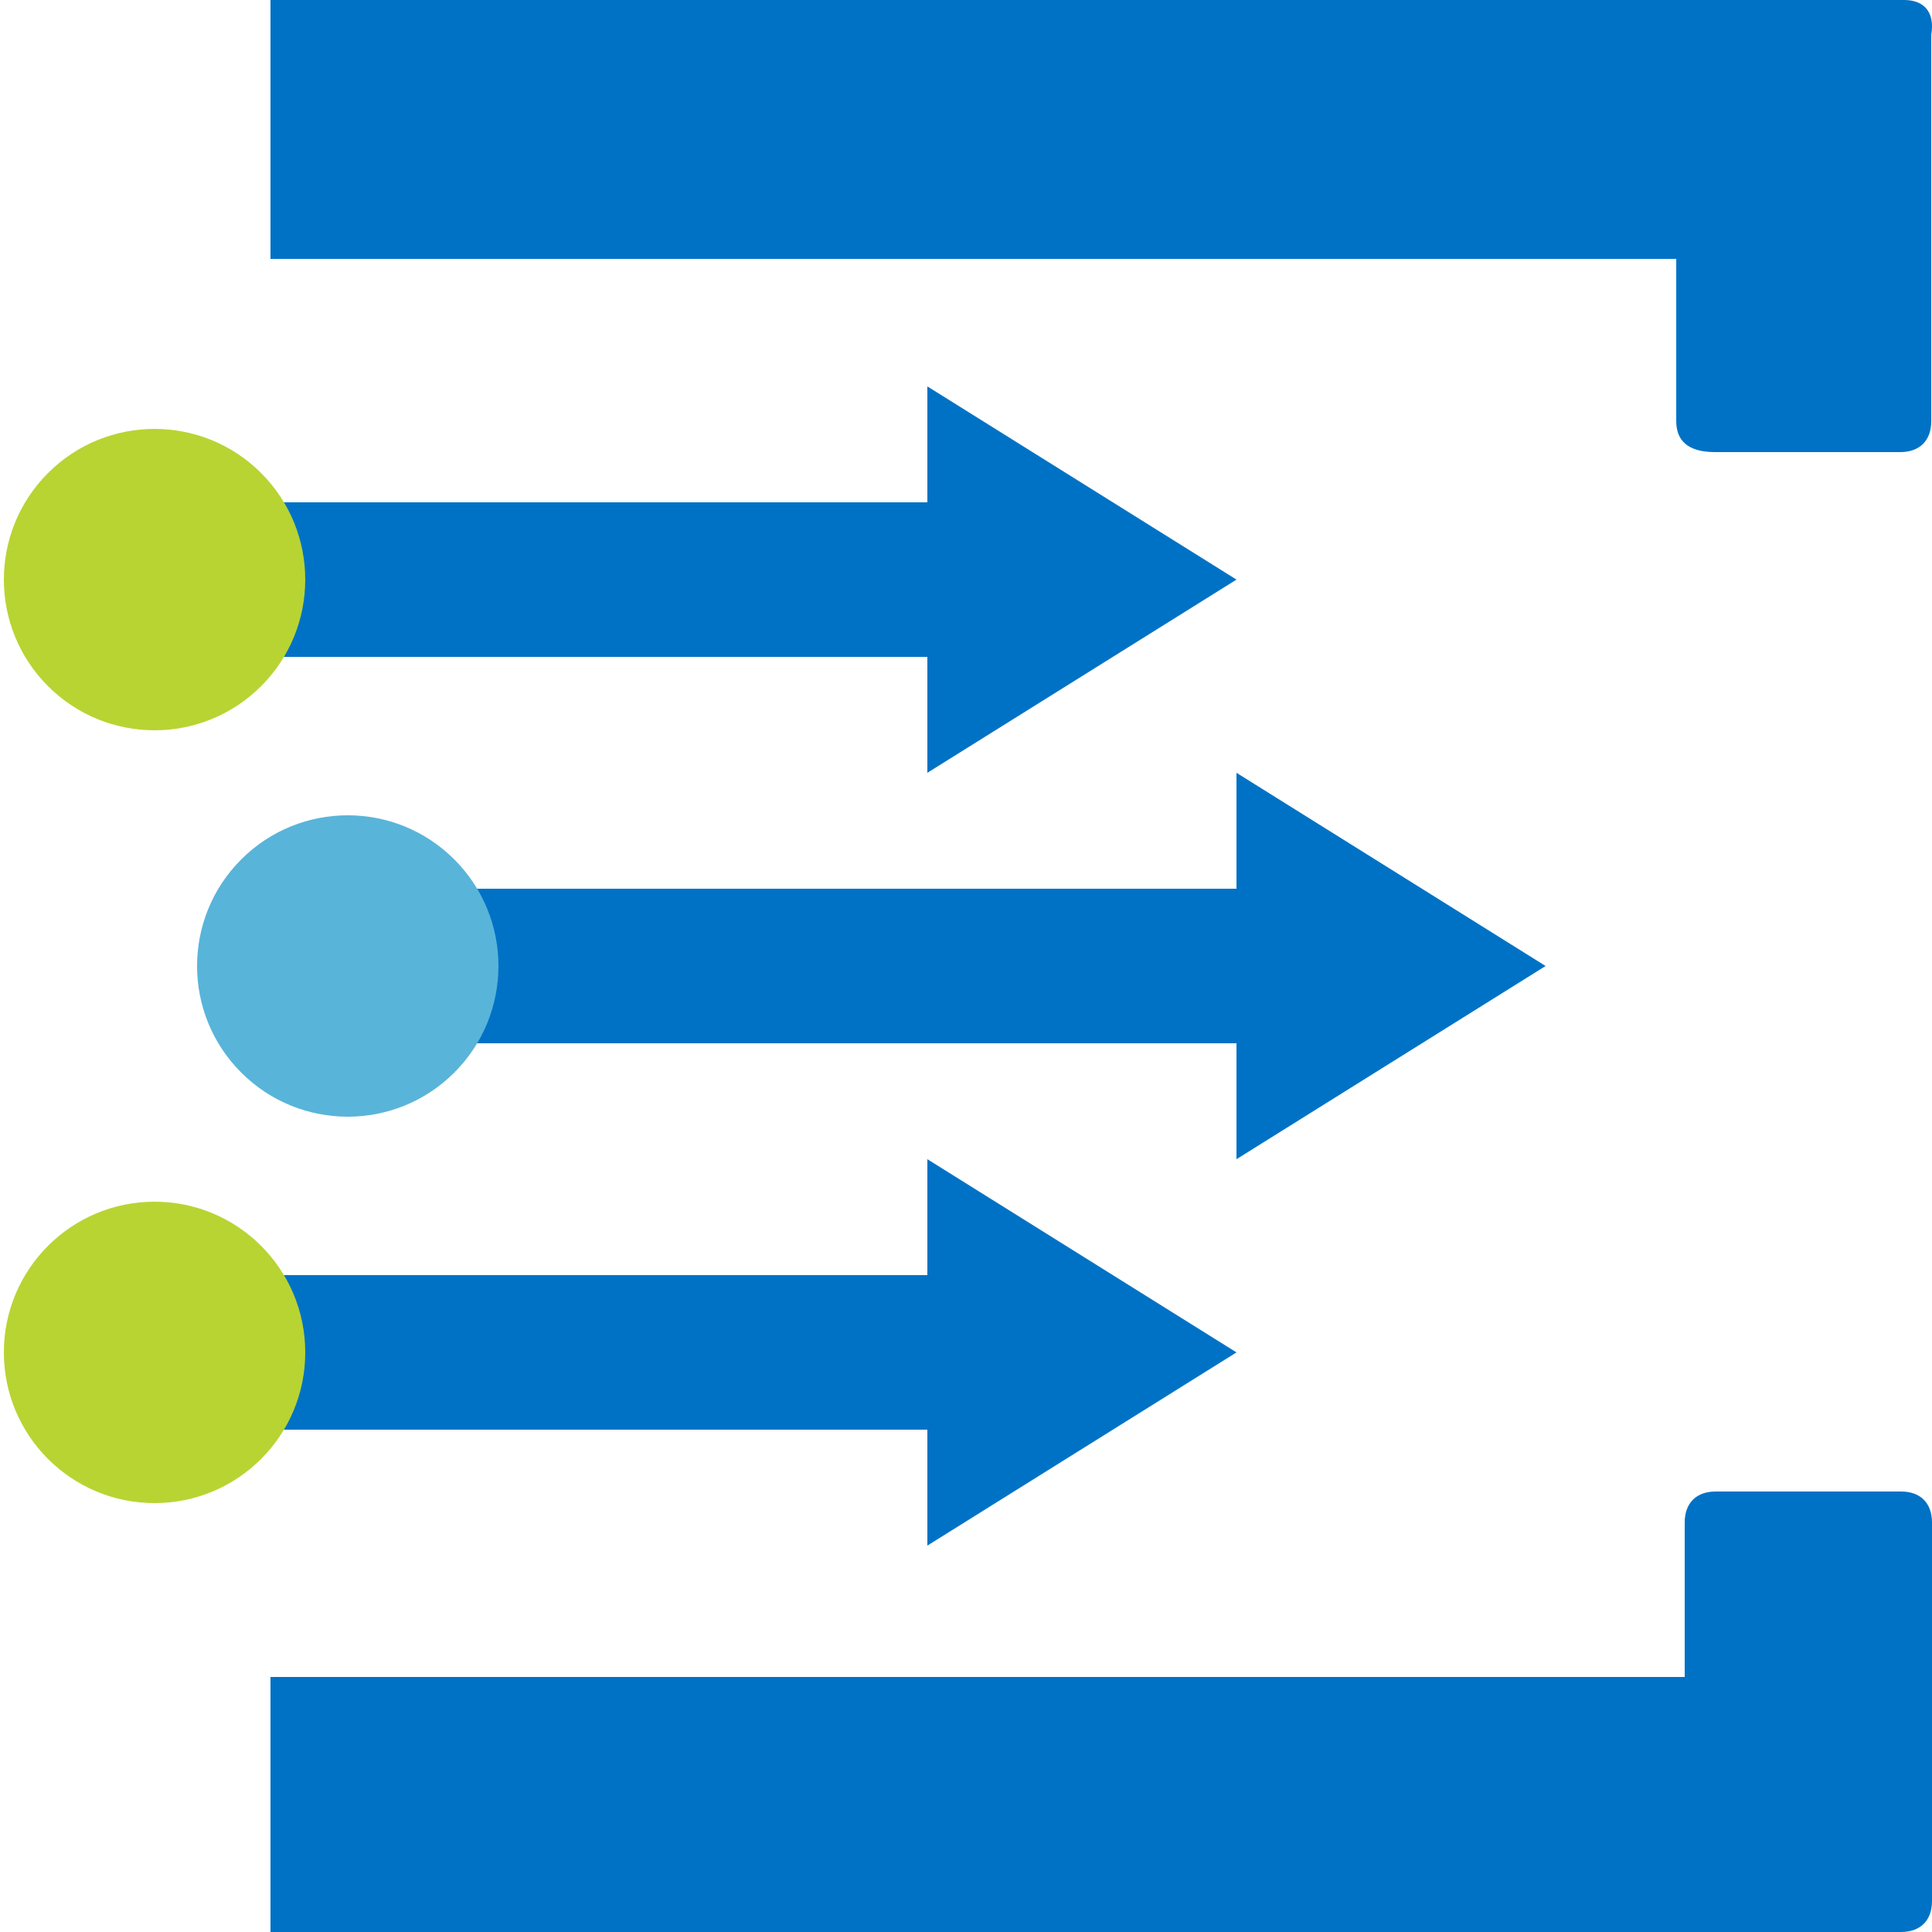
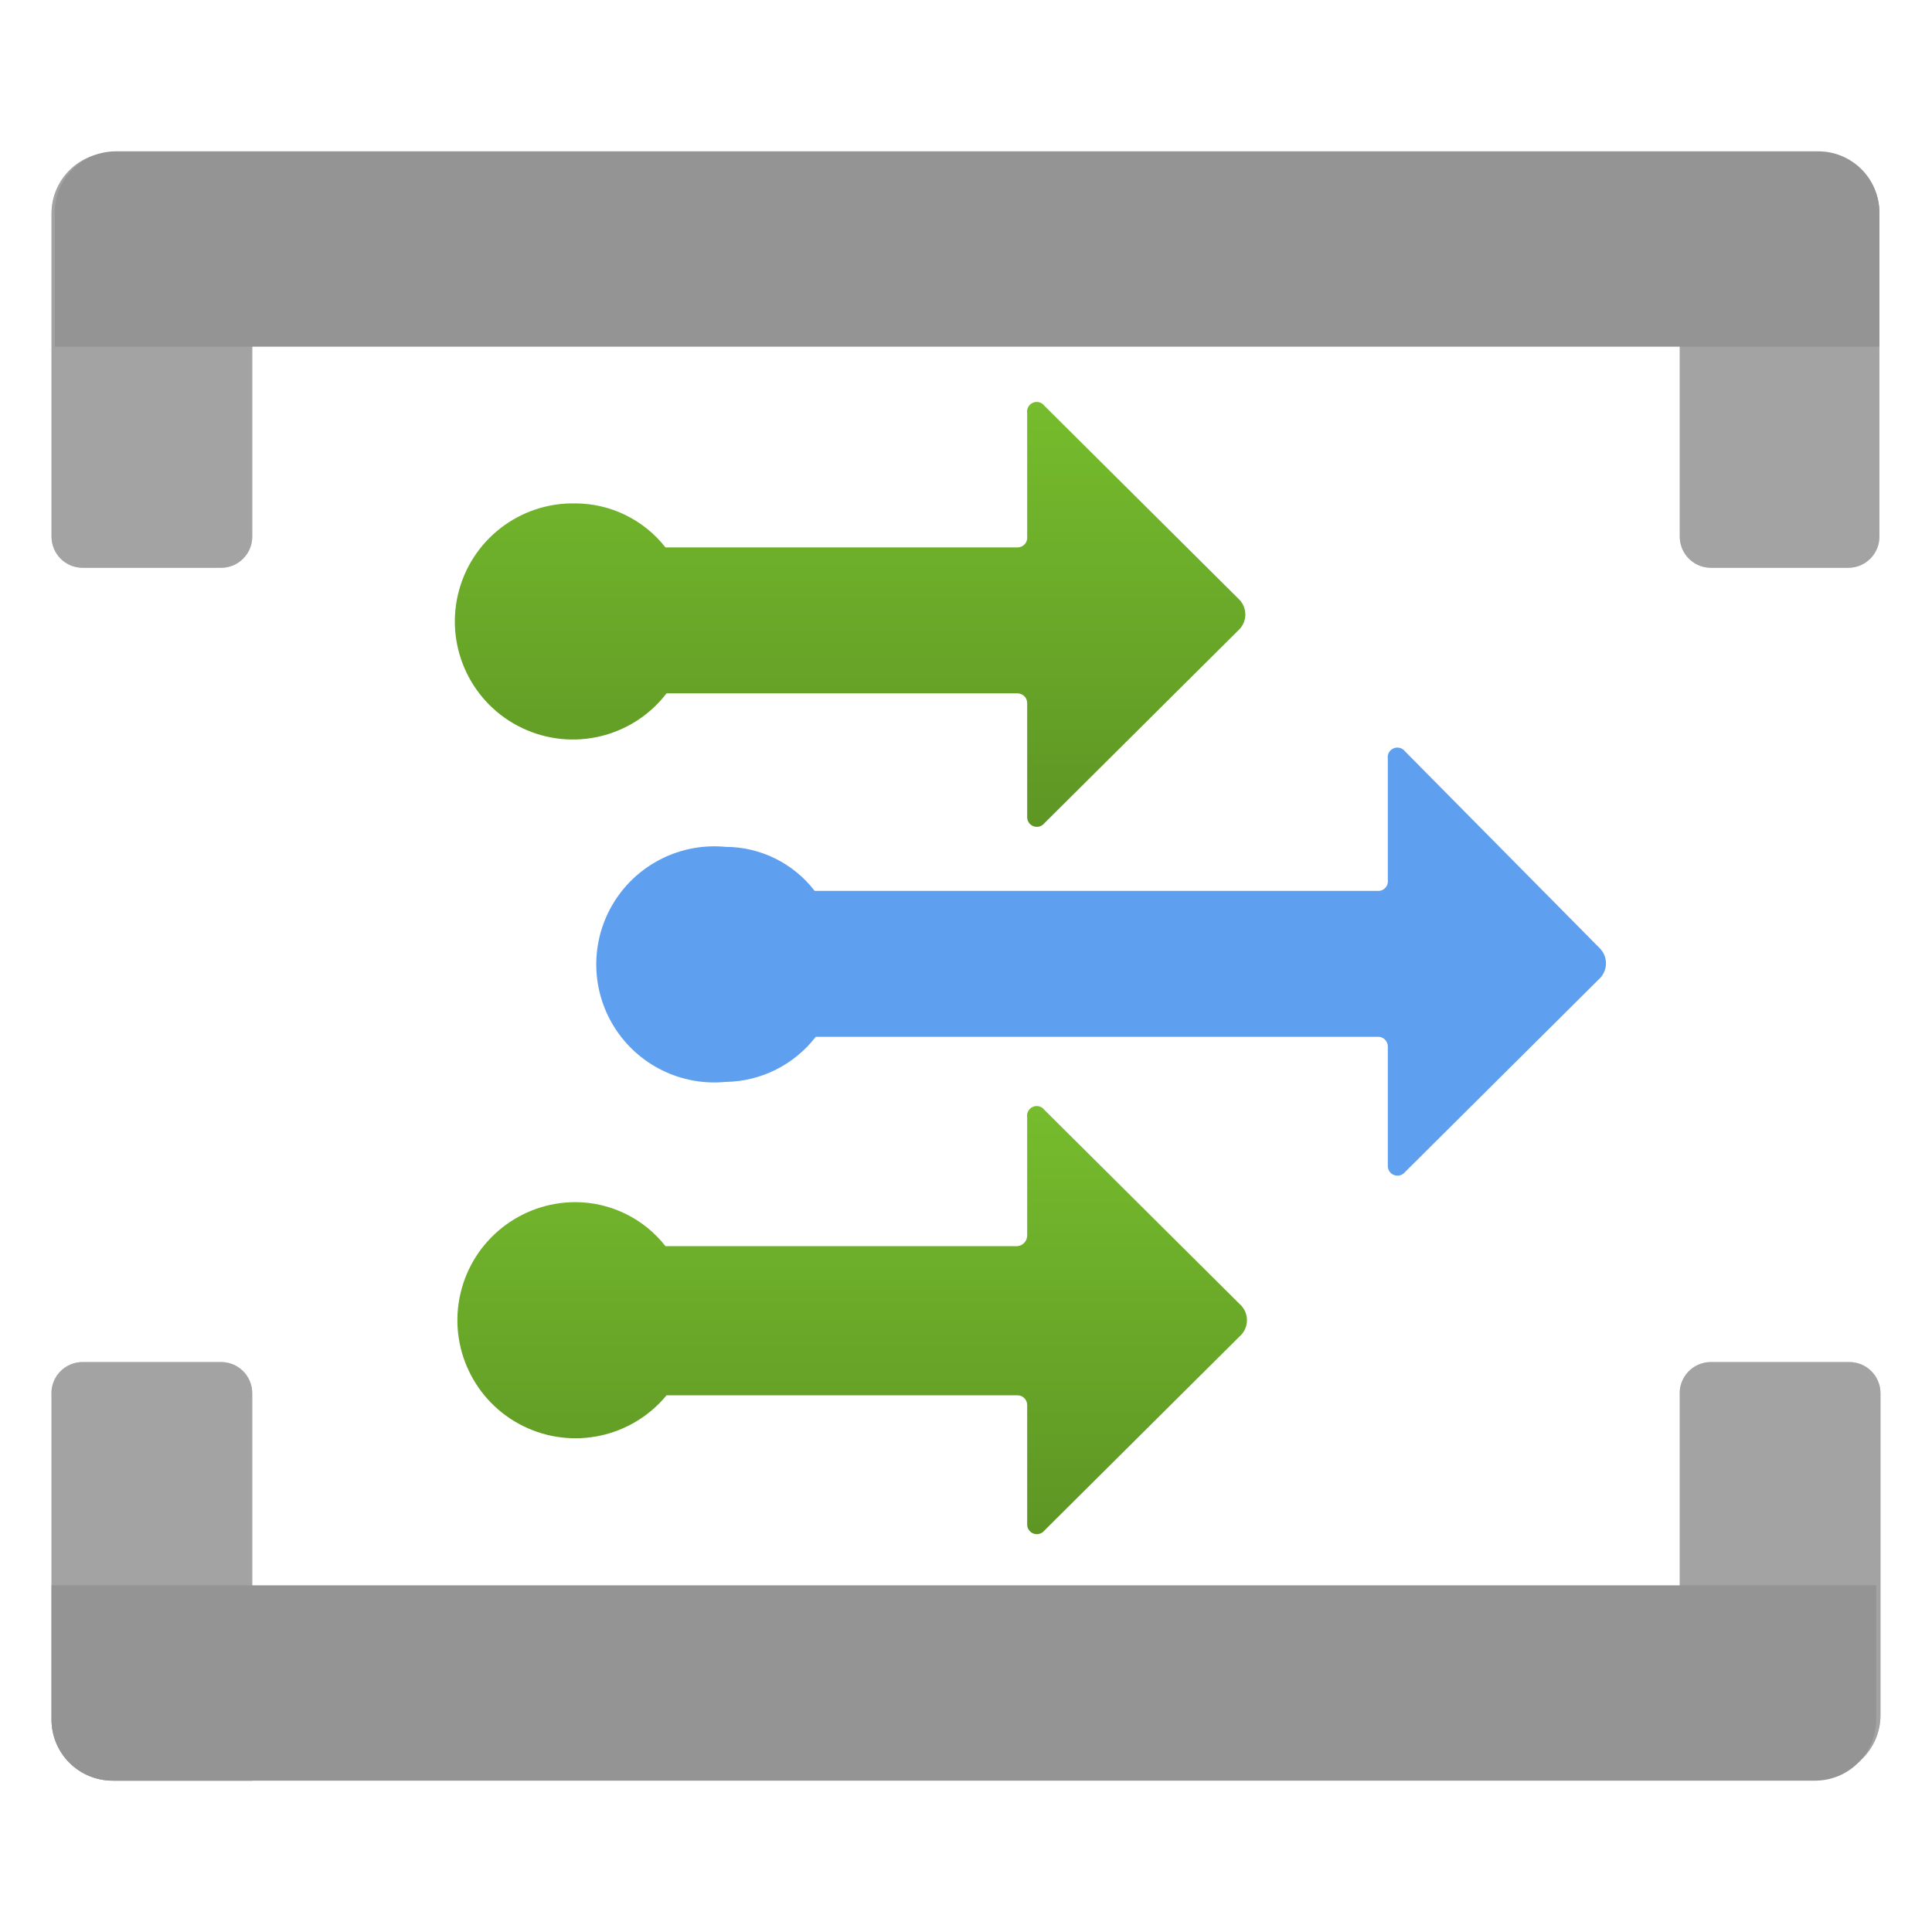
- <svg xmlns="http://www.w3.org/2000/svg" width="50" height="50">
-   <path d="M3.167 13h22.667v4H3.167zm5 10h25.667v4H8.167zm-5 10h22.667v4H3.167z" class="msportalfx-svg-c19" fill="#0072c6" />
-   <circle cx="4" cy="35" r="3.9" class="msportalfx-svg-c13" fill="#b8d432" />
-   <circle transform="rotate(-45.001 4 15)" cx="4" cy="15" class="msportalfx-svg-c13" fill="#b8d432" r="3.9" />
-   <circle transform="rotate(-45.001 9 25)" cx="9" cy="25" class="msportalfx-svg-c15" fill="#59b4d9" r="3.9" />
-   <path d="M24 20V10l8 5zm0 20V30l8 5zm8-10V20l8 5zm17.2 8.6h-4.8c-.5 0-.8.3-.8.8v4H7V50h42.2c.5 0 .8-.3.8-.8v-9.8c0-.5-.3-.8-.8-.8zM49.281 0H7v6.7h36.381v4.2c0 .5.3.8 1 .8h4.8c.5 0 .8-.3.8-.8V.9c.1-.6-.2-.9-.7-.9z" class="msportalfx-svg-c19" fill="#0072c6" />
+ <svg xmlns="http://www.w3.org/2000/svg" width="18" height="18" viewBox="0 0 18 18">
+   <defs>
+     <linearGradient id="afc27830-8354-4c08-adf9-e299527ebe55" x1="7.94" y1="7.7" x2="7.94" y2="3.75" gradientUnits="userSpaceOnUse">
+       <stop offset="0" stop-color="#5e9624" />
+       <stop offset="1" stop-color="#76bc2d" />
+     </linearGradient>
+     <linearGradient id="edc561ac-a1d6-439f-a08b-594ef0214ee3" x1="7.94" y1="14.26" x2="7.94" y2="10.31" gradientUnits="userSpaceOnUse">
+       <stop offset="0" stop-color="#5e9624" />
+       <stop offset="1" stop-color="#76bc2d" />
+     </linearGradient>
+   </defs>
+   <g>
+     <g id="aa7ea84e-faaa-4698-89ff-203b553089f2">
+       <g>
+         <g>
+           <path d="M1.06,1.42H2.35a0,0,0,0,1,0,0V5a.29.29,0,0,1-.29.29H.77A.29.29,0,0,1,.48,5V2A.57.57,0,0,1,1.06,1.42Z" fill="#a3a3a3" />
+           <path d="M1.06,1.42H2.35a0,0,0,0,1,0,0V5a.29.29,0,0,1-.29.29H.77A.29.29,0,0,1,.48,5V2A.57.57,0,0,1,1.06,1.42Z" fill="#a3a3a3" opacity="0.5" />
+         </g>
+         <g>
+           <path d="M15.65,1.42h1.29a.57.57,0,0,1,.57.57V5a.29.29,0,0,1-.29.29H15.94A.29.29,0,0,1,15.65,5V1.42A0,0,0,0,1,15.65,1.42Z" fill="#a3a3a3" />
+           <path d="M15.65,1.42h1.29a.57.57,0,0,1,.57.57V5a.29.29,0,0,1-.29.29H15.94A.29.29,0,0,1,15.65,5V1.42A0,0,0,0,1,15.65,1.42Z" fill="#a3a3a3" opacity="0.5" />
+         </g>
+         <path d="M8.66-6.19H9.91a0,0,0,0,1,0,0v17a0,0,0,0,1,0,0H8.66a.57.57,0,0,1-.57-.57V-5.62A.57.57,0,0,1,8.66-6.19Z" transform="translate(11.32 -6.68) rotate(90)" fill="#949494" />
+         <g>
+           <path d="M.77,12.69H2.06a.29.29,0,0,1,.29.29v3.61a0,0,0,0,1,0,0H1.06A.57.57,0,0,1,.48,16V13A.29.29,0,0,1,.77,12.69Z" fill="#a3a3a3" />
+           <path d="M.77,12.69H2.06a.29.29,0,0,1,.29.29v3.61a0,0,0,0,1,0,0H1.06A.57.57,0,0,1,.48,16V13A.29.29,0,0,1,.77,12.69Z" fill="#a3a3a3" opacity="0.5" />
+         </g>
+         <g>
+           <path d="M15.94,12.69h1.29a.29.29,0,0,1,.29.29v3a.57.57,0,0,1-.57.57H15.65a0,0,0,0,1,0,0V13A.29.29,0,0,1,15.94,12.69Z" fill="#a3a3a3" />
+           <path d="M15.94,12.69h1.29a.29.29,0,0,1,.29.29v3a.57.57,0,0,1-.57.57H15.65a0,0,0,0,1,0,0V13A.29.29,0,0,1,15.94,12.69Z" fill="#a3a3a3" opacity="0.5" />
+         </g>
+         <path d="M8.66,7.16H9.91a0,0,0,0,1,0,0v17a0,0,0,0,1,0,0H8.66a.57.57,0,0,1-.57-.57V7.73A.57.57,0,0,1,8.66,7.16Z" transform="translate(-6.68 24.68) rotate(-90)" fill="#949494" />
+         <path d="M14.91,8.84,13.09,7a.09.09,0,0,0-.16.07V8.2a.09.09,0,0,1-.1.1H7.59a1.05,1.05,0,0,0-.83-.41,1.1,1.1,0,1,0,0,2.19,1.08,1.08,0,0,0,.84-.42h5.23a.09.09,0,0,1,.1.09v1.11a.09.09,0,0,0,.16.06l1.82-1.81A.2.2,0,0,0,14.91,8.84Z" fill="#5ea0ef" />
+         <path d="M11.55,5.59,9.73,3.78a.09.09,0,0,0-.16.07V5a.09.09,0,0,1-.09.1H6.2a1.07,1.07,0,0,0-.84-.41,1.1,1.1,0,1,0,.85,1.77H9.48a.09.09,0,0,1,.09.09V7.61a.09.09,0,0,0,.16.06l1.82-1.81A.2.2,0,0,0,11.55,5.59Z" fill="url(#afc27830-8354-4c08-adf9-e299527ebe55)" />
+         <path d="M11.55,12.15,9.73,10.34a.09.09,0,0,0-.16.07v1.1a.1.1,0,0,1-.09.1H6.2a1.07,1.07,0,0,0-.84-.41A1.1,1.1,0,1,0,6.21,13H9.48a.09.09,0,0,1,.09.09v1.11a.09.09,0,0,0,.16.06l1.82-1.81A.2.2,0,0,0,11.55,12.15Z" fill="url(#edc561ac-a1d6-439f-a08b-594ef0214ee3)" />
+       </g>
+     </g>
+   </g>
</svg>
